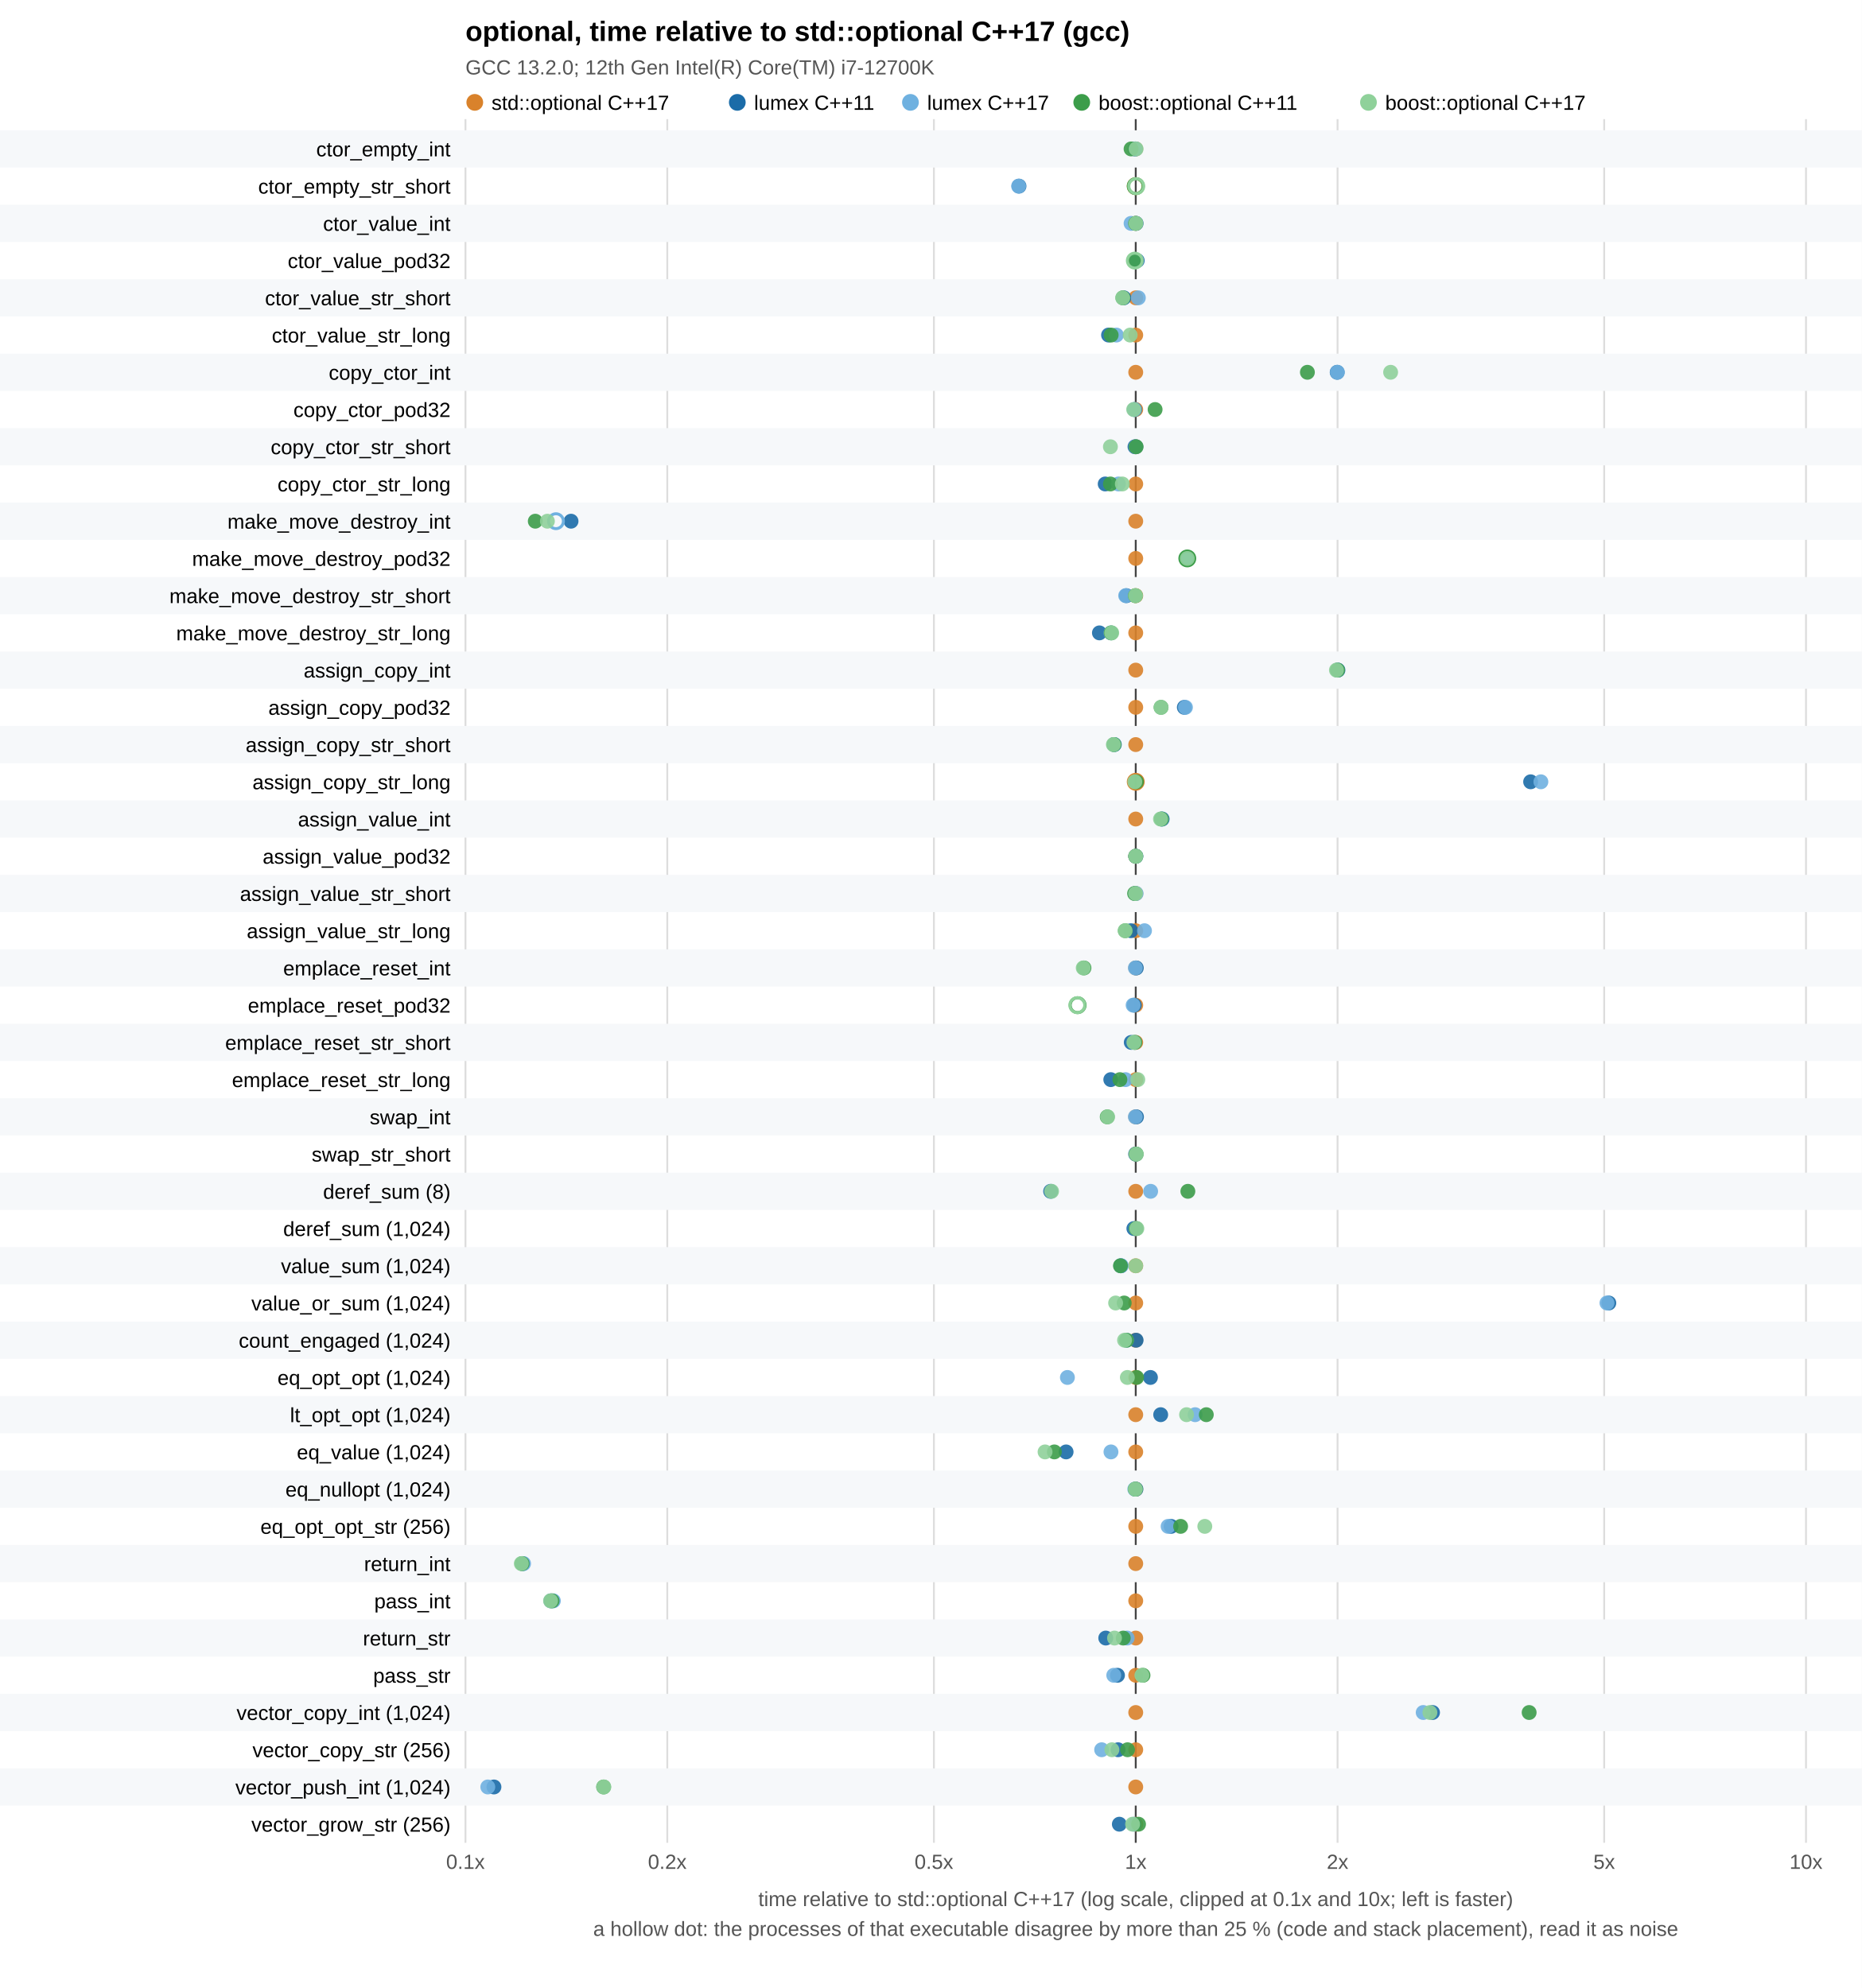
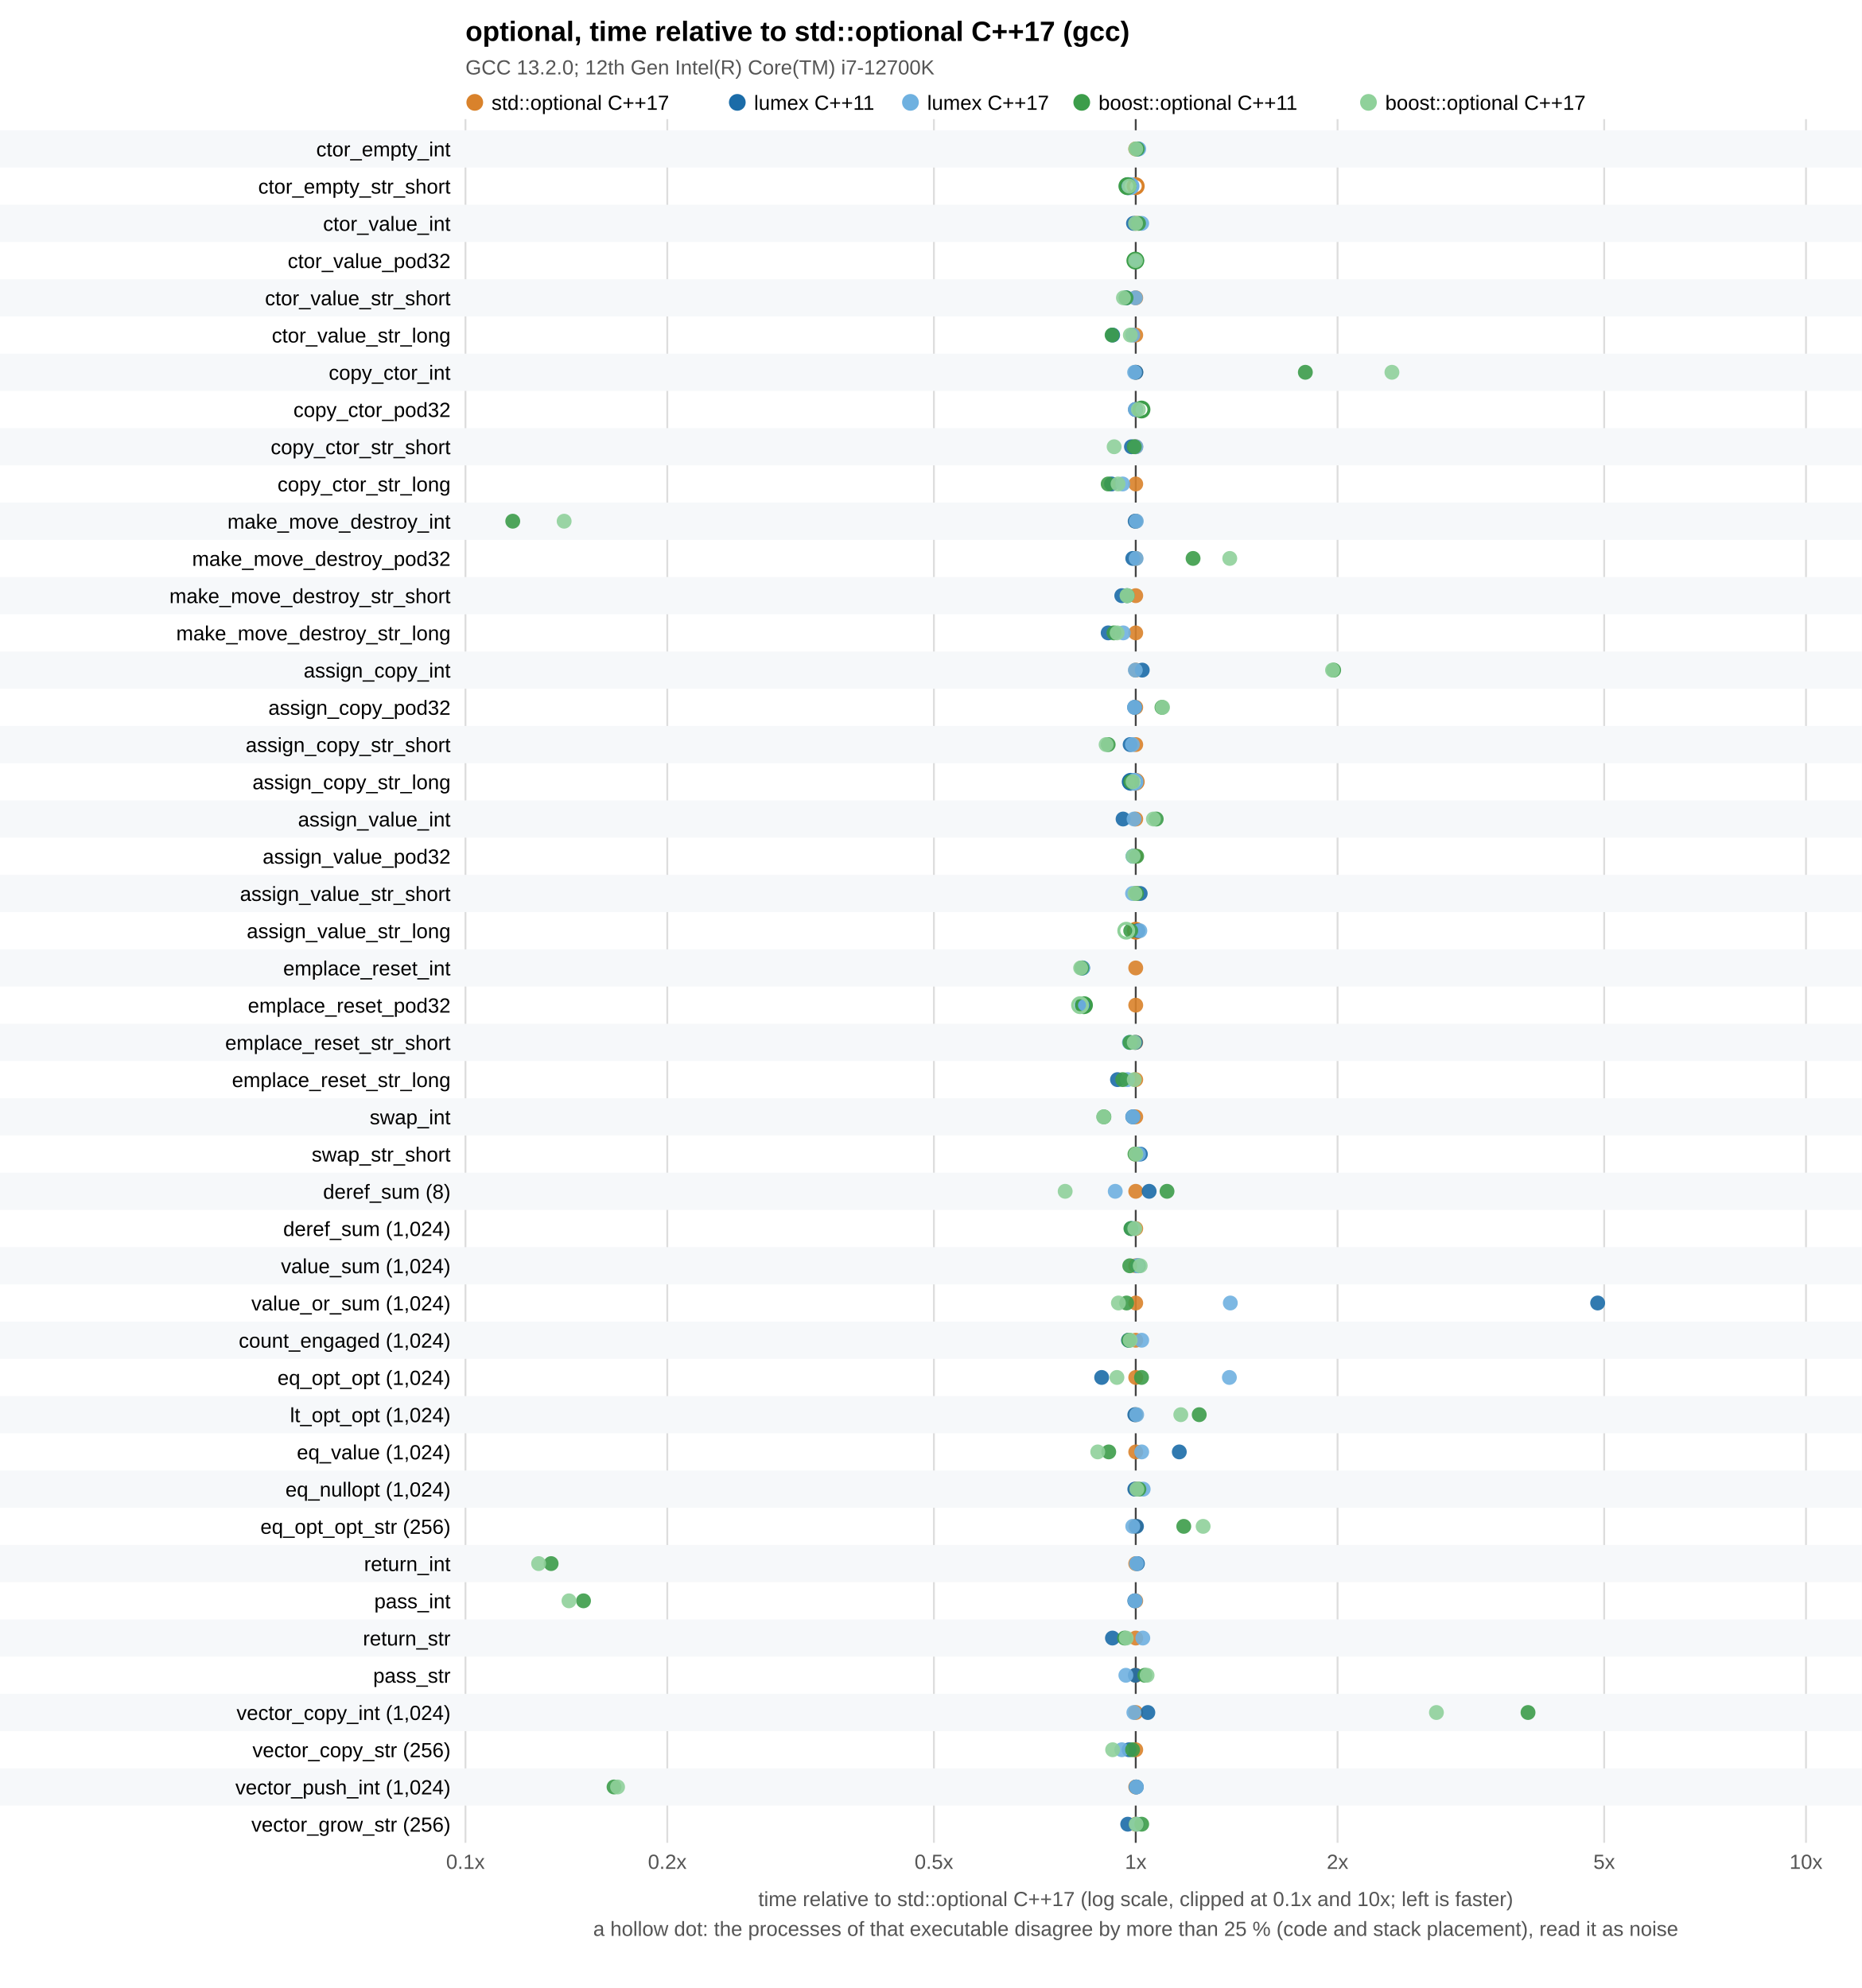
<svg xmlns="http://www.w3.org/2000/svg" width="1000" height="1068" viewBox="0 0 1000 1068" font-family="Segoe UI, Arial, sans-serif" font-size="11">
  <rect width="100%" height="100%" fill="#ffffff" />
  <text x="250" y="22" font-size="15" font-weight="bold">optional, time relative to std::optional C++17 (gcc)</text>
  <text x="250" y="40" fill="#555">GCC 13.2.0; 12th Gen Intel(R) Core(TM) i7-12700K</text>
  <circle cx="255" cy="55" r="4.5" fill="#d9822b" />
  <text x="264" y="59">std::optional C++17</text>
  <circle cx="396" cy="55" r="4.5" fill="#1b6ca8" />
  <text x="405" y="59">lumex C++11</text>
  <circle cx="489" cy="55" r="4.5" fill="#6fb1e0" />
  <text x="498" y="59">lumex C++17</text>
  <circle cx="581" cy="55" r="4.5" fill="#3c9d4a" />
  <text x="590" y="59">boost::optional C++11</text>
  <circle cx="735" cy="55" r="4.5" fill="#8fd19a" />
  <text x="744" y="59">boost::optional C++17</text>
  <line x1="250.0" y1="64" x2="250.0" y2="990" stroke="#ddd" />
  <text x="250.0" y="1004" text-anchor="middle" fill="#555">0.1x</text>
  <line x1="358.4" y1="64" x2="358.4" y2="990" stroke="#ddd" />
  <text x="358.4" y="1004" text-anchor="middle" fill="#555">0.2x</text>
  <line x1="501.6" y1="64" x2="501.6" y2="990" stroke="#ddd" />
  <text x="501.6" y="1004" text-anchor="middle" fill="#555">0.5x</text>
  <line x1="610.0" y1="64" x2="610.0" y2="990" stroke="#444" />
  <text x="610.0" y="1004" text-anchor="middle" fill="#555">1x</text>
  <line x1="718.4" y1="64" x2="718.4" y2="990" stroke="#ddd" />
  <text x="718.4" y="1004" text-anchor="middle" fill="#555">2x</text>
  <line x1="861.6" y1="64" x2="861.6" y2="990" stroke="#ddd" />
  <text x="861.6" y="1004" text-anchor="middle" fill="#555">5x</text>
  <line x1="970.0" y1="64" x2="970.0" y2="990" stroke="#ddd" />
  <text x="970.0" y="1004" text-anchor="middle" fill="#555">10x</text>
  <text x="610" y="1024" text-anchor="middle" fill="#555">time relative to std::optional C++17 (log scale, clipped at 0.1x and 10x; left is faster)</text>
  <text x="610" y="1040" text-anchor="middle" fill="#555">a hollow dot: the processes of that executable disagree by more than 25 % (code and stack placement), read it as noise</text>
  <rect x="0" y="70.0" width="1000" height="20" fill="#f6f8fa" />
  <text x="242" y="84.0" text-anchor="end">ctor_empty_int</text>
  <circle cx="610.0" cy="80.0" r="4" fill="#d9822b" fill-opacity="0.9" />
-   <circle cx="609.7" cy="80.0" r="4" fill="#1b6ca8" fill-opacity="0.9" />
-   <circle cx="609.7" cy="80.0" r="4" fill="#6fb1e0" fill-opacity="0.9" />
-   <circle cx="607.5" cy="80.0" r="4" fill="#3c9d4a" fill-opacity="0.9" />
-   <circle cx="610.2" cy="80.0" r="4" fill="#8fd19a" fill-opacity="0.9" />
+   <circle cx="611.1" cy="80.0" r="4" fill="#1b6ca8" fill-opacity="0.9" />
+   <circle cx="611.6" cy="80.0" r="4" fill="#6fb1e0" fill-opacity="0.9" />
+   <circle cx="610.8" cy="80.0" r="4" fill="#3c9d4a" fill-opacity="0.9" />
+   <circle cx="610.0" cy="80.0" r="4" fill="#8fd19a" fill-opacity="0.9" />
  <text x="242" y="104.0" text-anchor="end">ctor_empty_str_short</text>
  <circle cx="610.0" cy="100.0" r="4" fill="none" stroke="#d9822b" stroke-width="1.6" />
-   <circle cx="547.3" cy="100.0" r="4" fill="#1b6ca8" fill-opacity="0.9" />
-   <circle cx="547.1" cy="100.0" r="4" fill="#6fb1e0" fill-opacity="0.9" />
-   <circle cx="610.0" cy="100.0" r="4" fill="none" stroke="#3c9d4a" stroke-width="1.6" />
-   <circle cx="610.3" cy="100.0" r="4" fill="none" stroke="#8fd19a" stroke-width="1.6" />
+   <circle cx="606.0" cy="100.0" r="4" fill="none" stroke="#1b6ca8" stroke-width="1.6" />
+   <circle cx="607.2" cy="100.0" r="4" fill="none" stroke="#6fb1e0" stroke-width="1.6" />
+   <circle cx="605.5" cy="100.0" r="4" fill="none" stroke="#3c9d4a" stroke-width="1.6" />
+   <circle cx="606.5" cy="100.0" r="4" fill="#8fd19a" fill-opacity="0.9" />
  <rect x="0" y="110.0" width="1000" height="20" fill="#f6f8fa" />
  <text x="242" y="124.0" text-anchor="end">ctor_value_int</text>
  <circle cx="610.0" cy="120.0" r="4" fill="#d9822b" fill-opacity="0.9" />
-   <circle cx="610.2" cy="120.0" r="4" fill="#1b6ca8" fill-opacity="0.9" />
-   <circle cx="607.5" cy="120.0" r="4" fill="#6fb1e0" fill-opacity="0.9" />
-   <circle cx="609.9" cy="120.0" r="4" fill="#3c9d4a" fill-opacity="0.9" />
-   <circle cx="610.1" cy="120.0" r="4" fill="#8fd19a" fill-opacity="0.9" />
+   <circle cx="608.8" cy="120.0" r="4" fill="#1b6ca8" fill-opacity="0.9" />
+   <circle cx="613.2" cy="120.0" r="4" fill="#6fb1e0" fill-opacity="0.9" />
+   <circle cx="611.5" cy="120.0" r="4" fill="#3c9d4a" fill-opacity="0.9" />
+   <circle cx="609.9" cy="120.0" r="4" fill="#8fd19a" fill-opacity="0.9" />
  <text x="242" y="144.0" text-anchor="end">ctor_value_pod32</text>
  <circle cx="610.0" cy="140.0" r="4" fill="#d9822b" fill-opacity="0.9" />
-   <circle cx="610.8" cy="140.0" r="4" fill="#1b6ca8" fill-opacity="0.9" />
-   <circle cx="610.3" cy="140.0" r="4" fill="#6fb1e0" fill-opacity="0.9" />
-   <circle cx="610.0" cy="140.0" r="4" fill="#3c9d4a" fill-opacity="0.9" />
-   <circle cx="609.5" cy="140.0" r="4" fill="none" stroke="#8fd19a" stroke-width="1.6" />
+   <circle cx="610.4" cy="140.0" r="4" fill="#1b6ca8" fill-opacity="0.9" />
+   <circle cx="610.0" cy="140.0" r="4" fill="#6fb1e0" fill-opacity="0.9" />
+   <circle cx="609.8" cy="140.0" r="4" fill="none" stroke="#3c9d4a" stroke-width="1.6" />
+   <circle cx="609.9" cy="140.0" r="4" fill="#8fd19a" fill-opacity="0.9" />
  <rect x="0" y="150.0" width="1000" height="20" fill="#f6f8fa" />
  <text x="242" y="164.0" text-anchor="end">ctor_value_str_short</text>
  <circle cx="610.0" cy="160.0" r="4" fill="#d9822b" fill-opacity="0.9" />
-   <circle cx="603.6" cy="160.0" r="4" fill="#1b6ca8" fill-opacity="0.9" />
-   <circle cx="611.4" cy="160.0" r="4" fill="#6fb1e0" fill-opacity="0.9" />
-   <circle cx="603.1" cy="160.0" r="4" fill="#3c9d4a" fill-opacity="0.9" />
-   <circle cx="603.0" cy="160.0" r="4" fill="#8fd19a" fill-opacity="0.9" />
+   <circle cx="604.9" cy="160.0" r="4" fill="#1b6ca8" fill-opacity="0.9" />
+   <circle cx="609.8" cy="160.0" r="4" fill="#6fb1e0" fill-opacity="0.9" />
+   <circle cx="604.8" cy="160.0" r="4" fill="#3c9d4a" fill-opacity="0.9" />
+   <circle cx="603.4" cy="160.0" r="4" fill="#8fd19a" fill-opacity="0.9" />
  <text x="242" y="184.0" text-anchor="end">ctor_value_str_long</text>
  <circle cx="610.0" cy="180.0" r="4" fill="#d9822b" fill-opacity="0.9" />
-   <circle cx="595.4" cy="180.0" r="4" fill="#1b6ca8" fill-opacity="0.9" />
-   <circle cx="599.6" cy="180.0" r="4" fill="#6fb1e0" fill-opacity="0.9" />
-   <circle cx="596.8" cy="180.0" r="4" fill="#3c9d4a" fill-opacity="0.9" />
-   <circle cx="607.0" cy="180.0" r="4" fill="#8fd19a" fill-opacity="0.9" />
+   <circle cx="597.6" cy="180.0" r="4" fill="#1b6ca8" fill-opacity="0.9" />
+   <circle cx="608.4" cy="180.0" r="4" fill="#6fb1e0" fill-opacity="0.9" />
+   <circle cx="597.3" cy="180.0" r="4" fill="#3c9d4a" fill-opacity="0.9" />
+   <circle cx="607.1" cy="180.0" r="4" fill="#8fd19a" fill-opacity="0.9" />
  <rect x="0" y="190.0" width="1000" height="20" fill="#f6f8fa" />
  <text x="242" y="204.0" text-anchor="end">copy_ctor_int</text>
  <circle cx="610.0" cy="200.0" r="4" fill="#d9822b" fill-opacity="0.9" />
-   <circle cx="718.2" cy="200.0" r="4" fill="#1b6ca8" fill-opacity="0.9" />
-   <circle cx="718.3" cy="200.0" r="4" fill="#6fb1e0" fill-opacity="0.9" />
-   <circle cx="702.2" cy="200.0" r="4" fill="#3c9d4a" fill-opacity="0.9" />
-   <circle cx="746.9" cy="200.0" r="4" fill="#8fd19a" fill-opacity="0.9" />
+   <circle cx="610.1" cy="200.0" r="4" fill="#1b6ca8" fill-opacity="0.9" />
+   <circle cx="609.4" cy="200.0" r="4" fill="#6fb1e0" fill-opacity="0.9" />
+   <circle cx="701.1" cy="200.0" r="4" fill="#3c9d4a" fill-opacity="0.9" />
+   <circle cx="747.6" cy="200.0" r="4" fill="#8fd19a" fill-opacity="0.9" />
  <text x="242" y="224.0" text-anchor="end">copy_ctor_pod32</text>
  <circle cx="610.0" cy="220.0" r="4" fill="#d9822b" fill-opacity="0.9" />
-   <circle cx="609.4" cy="220.0" r="4" fill="#1b6ca8" fill-opacity="0.9" />
-   <circle cx="609.2" cy="220.0" r="4" fill="#6fb1e0" fill-opacity="0.9" />
-   <circle cx="620.4" cy="220.0" r="4" fill="#3c9d4a" fill-opacity="0.9" />
-   <circle cx="608.9" cy="220.0" r="4" fill="#8fd19a" fill-opacity="0.9" />
+   <circle cx="609.9" cy="220.0" r="4" fill="#1b6ca8" fill-opacity="0.9" />
+   <circle cx="609.8" cy="220.0" r="4" fill="#6fb1e0" fill-opacity="0.9" />
+   <circle cx="613.1" cy="220.0" r="4" fill="none" stroke="#3c9d4a" stroke-width="1.6" />
+   <circle cx="611.4" cy="220.0" r="4" fill="#8fd19a" fill-opacity="0.9" />
  <rect x="0" y="230.0" width="1000" height="20" fill="#f6f8fa" />
  <text x="242" y="244.0" text-anchor="end">copy_ctor_str_short</text>
  <circle cx="610.0" cy="240.0" r="4" fill="#d9822b" fill-opacity="0.9" />
-   <circle cx="609.6" cy="240.0" r="4" fill="#1b6ca8" fill-opacity="0.9" />
+   <circle cx="607.7" cy="240.0" r="4" fill="#1b6ca8" fill-opacity="0.9" />
  <circle cx="610.1" cy="240.0" r="4" fill="#6fb1e0" fill-opacity="0.9" />
-   <circle cx="610.2" cy="240.0" r="4" fill="#3c9d4a" fill-opacity="0.9" />
-   <circle cx="596.4" cy="240.0" r="4" fill="#8fd19a" fill-opacity="0.9" />
+   <circle cx="609.2" cy="240.0" r="4" fill="#3c9d4a" fill-opacity="0.9" />
+   <circle cx="598.4" cy="240.0" r="4" fill="#8fd19a" fill-opacity="0.9" />
  <text x="242" y="264.0" text-anchor="end">copy_ctor_str_long</text>
  <circle cx="610.0" cy="260.0" r="4" fill="#d9822b" fill-opacity="0.9" />
-   <circle cx="593.6" cy="260.0" r="4" fill="#1b6ca8" fill-opacity="0.9" />
-   <circle cx="600.7" cy="260.0" r="4" fill="#6fb1e0" fill-opacity="0.9" />
-   <circle cx="596.4" cy="260.0" r="4" fill="#3c9d4a" fill-opacity="0.9" />
-   <circle cx="602.8" cy="260.0" r="4" fill="#8fd19a" fill-opacity="0.9" />
+   <circle cx="597.0" cy="260.0" r="4" fill="#1b6ca8" fill-opacity="0.9" />
+   <circle cx="603.0" cy="260.0" r="4" fill="#6fb1e0" fill-opacity="0.9" />
+   <circle cx="595.2" cy="260.0" r="4" fill="#3c9d4a" fill-opacity="0.9" />
+   <circle cx="600.5" cy="260.0" r="4" fill="#8fd19a" fill-opacity="0.9" />
  <rect x="0" y="270.0" width="1000" height="20" fill="#f6f8fa" />
  <text x="242" y="284.0" text-anchor="end">make_move_destroy_int</text>
  <circle cx="610.0" cy="280.0" r="4" fill="#d9822b" fill-opacity="0.9" />
-   <circle cx="306.7" cy="280.0" r="4" fill="#1b6ca8" fill-opacity="0.9" />
-   <circle cx="298.6" cy="280.0" r="4" fill="none" stroke="#6fb1e0" stroke-width="1.6" />
-   <circle cx="287.5" cy="280.0" r="4" fill="#3c9d4a" fill-opacity="0.9" />
-   <circle cx="294.0" cy="280.0" r="4" fill="#8fd19a" fill-opacity="0.9" />
+   <circle cx="609.7" cy="280.0" r="4" fill="#1b6ca8" fill-opacity="0.9" />
+   <circle cx="610.3" cy="280.0" r="4" fill="#6fb1e0" fill-opacity="0.9" />
+   <circle cx="275.4" cy="280.0" r="4" fill="#3c9d4a" fill-opacity="0.9" />
+   <circle cx="303.0" cy="280.0" r="4" fill="#8fd19a" fill-opacity="0.9" />
  <text x="242" y="304.0" text-anchor="end">make_move_destroy_pod32</text>
  <circle cx="610.0" cy="300.0" r="4" fill="#d9822b" fill-opacity="0.9" />
-   <circle cx="637.9" cy="300.0" r="4" fill="#1b6ca8" fill-opacity="0.9" />
-   <circle cx="637.7" cy="300.0" r="4" fill="#6fb1e0" fill-opacity="0.9" />
-   <circle cx="637.7" cy="300.0" r="4" fill="none" stroke="#3c9d4a" stroke-width="1.6" />
-   <circle cx="637.7" cy="300.0" r="4" fill="#8fd19a" fill-opacity="0.9" />
+   <circle cx="608.4" cy="300.0" r="4" fill="#1b6ca8" fill-opacity="0.9" />
+   <circle cx="610.2" cy="300.0" r="4" fill="#6fb1e0" fill-opacity="0.9" />
+   <circle cx="640.8" cy="300.0" r="4" fill="#3c9d4a" fill-opacity="0.9" />
+   <circle cx="660.5" cy="300.0" r="4" fill="#8fd19a" fill-opacity="0.9" />
  <rect x="0" y="310.0" width="1000" height="20" fill="#f6f8fa" />
  <text x="242" y="324.0" text-anchor="end">make_move_destroy_str_short</text>
  <circle cx="610.0" cy="320.0" r="4" fill="#d9822b" fill-opacity="0.9" />
-   <circle cx="605.0" cy="320.0" r="4" fill="#1b6ca8" fill-opacity="0.9" />
-   <circle cx="604.6" cy="320.0" r="4" fill="#6fb1e0" fill-opacity="0.9" />
-   <circle cx="609.8" cy="320.0" r="4" fill="#3c9d4a" fill-opacity="0.9" />
-   <circle cx="609.9" cy="320.0" r="4" fill="#8fd19a" fill-opacity="0.9" />
+   <circle cx="602.5" cy="320.0" r="4" fill="#1b6ca8" fill-opacity="0.9" />
+   <circle cx="605.3" cy="320.0" r="4" fill="#6fb1e0" fill-opacity="0.9" />
+   <circle cx="605.4" cy="320.0" r="4" fill="#3c9d4a" fill-opacity="0.9" />
+   <circle cx="605.4" cy="320.0" r="4" fill="#8fd19a" fill-opacity="0.9" />
  <text x="242" y="344.0" text-anchor="end">make_move_destroy_str_long</text>
  <circle cx="610.0" cy="340.0" r="4" fill="#d9822b" fill-opacity="0.9" />
-   <circle cx="590.5" cy="340.0" r="4" fill="#1b6ca8" fill-opacity="0.9" />
-   <circle cx="596.7" cy="340.0" r="4" fill="#6fb1e0" fill-opacity="0.9" />
-   <circle cx="596.8" cy="340.0" r="4" fill="#3c9d4a" fill-opacity="0.9" />
-   <circle cx="597.1" cy="340.0" r="4" fill="#8fd19a" fill-opacity="0.9" />
+   <circle cx="595.2" cy="340.0" r="4" fill="#1b6ca8" fill-opacity="0.9" />
+   <circle cx="603.3" cy="340.0" r="4" fill="#6fb1e0" fill-opacity="0.9" />
+   <circle cx="598.3" cy="340.0" r="4" fill="#3c9d4a" fill-opacity="0.9" />
+   <circle cx="600.0" cy="340.0" r="4" fill="#8fd19a" fill-opacity="0.9" />
  <rect x="0" y="350.0" width="1000" height="20" fill="#f6f8fa" />
  <text x="242" y="364.0" text-anchor="end">assign_copy_int</text>
  <circle cx="610.0" cy="360.0" r="4" fill="#d9822b" fill-opacity="0.9" />
-   <circle cx="718.6" cy="360.0" r="4" fill="#1b6ca8" fill-opacity="0.9" />
-   <circle cx="718.3" cy="360.0" r="4" fill="#6fb1e0" fill-opacity="0.9" />
-   <circle cx="718.4" cy="360.0" r="4" fill="#3c9d4a" fill-opacity="0.9" />
-   <circle cx="717.8" cy="360.0" r="4" fill="#8fd19a" fill-opacity="0.9" />
+   <circle cx="613.5" cy="360.0" r="4" fill="#1b6ca8" fill-opacity="0.9" />
+   <circle cx="609.8" cy="360.0" r="4" fill="#6fb1e0" fill-opacity="0.9" />
+   <circle cx="716.3" cy="360.0" r="4" fill="#3c9d4a" fill-opacity="0.9" />
+   <circle cx="715.7" cy="360.0" r="4" fill="#8fd19a" fill-opacity="0.9" />
  <text x="242" y="384.0" text-anchor="end">assign_copy_pod32</text>
  <circle cx="610.0" cy="380.0" r="4" fill="#d9822b" fill-opacity="0.9" />
-   <circle cx="636.1" cy="380.0" r="4" fill="#1b6ca8" fill-opacity="0.9" />
-   <circle cx="636.7" cy="380.0" r="4" fill="#6fb1e0" fill-opacity="0.9" />
-   <circle cx="623.6" cy="380.0" r="4" fill="#3c9d4a" fill-opacity="0.9" />
-   <circle cx="623.6" cy="380.0" r="4" fill="#8fd19a" fill-opacity="0.9" />
+   <circle cx="609.4" cy="380.0" r="4" fill="#1b6ca8" fill-opacity="0.9" />
+   <circle cx="609.4" cy="380.0" r="4" fill="#6fb1e0" fill-opacity="0.9" />
+   <circle cx="624.1" cy="380.0" r="4" fill="#3c9d4a" fill-opacity="0.9" />
+   <circle cx="624.4" cy="380.0" r="4" fill="#8fd19a" fill-opacity="0.9" />
  <rect x="0" y="390.0" width="1000" height="20" fill="#f6f8fa" />
  <text x="242" y="404.0" text-anchor="end">assign_copy_str_short</text>
  <circle cx="610.0" cy="400.0" r="4" fill="#d9822b" fill-opacity="0.9" />
-   <circle cx="598.5" cy="400.0" r="4" fill="#1b6ca8" fill-opacity="0.9" />
-   <circle cx="598.3" cy="400.0" r="4" fill="#6fb1e0" fill-opacity="0.9" />
-   <circle cx="598.3" cy="400.0" r="4" fill="#3c9d4a" fill-opacity="0.9" />
-   <circle cx="598.0" cy="400.0" r="4" fill="#8fd19a" fill-opacity="0.9" />
+   <circle cx="607.0" cy="400.0" r="4" fill="#1b6ca8" fill-opacity="0.9" />
+   <circle cx="608.2" cy="400.0" r="4" fill="#6fb1e0" fill-opacity="0.9" />
+   <circle cx="595.2" cy="400.0" r="4" fill="#3c9d4a" fill-opacity="0.9" />
+   <circle cx="594.1" cy="400.0" r="4" fill="#8fd19a" fill-opacity="0.9" />
  <text x="242" y="424.0" text-anchor="end">assign_copy_str_long</text>
  <circle cx="610.0" cy="420.0" r="4" fill="none" stroke="#d9822b" stroke-width="1.6" />
-   <circle cx="822.1" cy="420.0" r="4" fill="#1b6ca8" fill-opacity="0.9" />
-   <circle cx="827.6" cy="420.0" r="4" fill="#6fb1e0" fill-opacity="0.9" />
-   <circle cx="610.4" cy="420.0" r="4" fill="#3c9d4a" fill-opacity="0.9" />
-   <circle cx="609.5" cy="420.0" r="4" fill="#8fd19a" fill-opacity="0.9" />
+   <circle cx="607.3" cy="420.0" r="4" fill="none" stroke="#1b6ca8" stroke-width="1.6" />
+   <circle cx="609.4" cy="420.0" r="4" fill="none" stroke="#6fb1e0" stroke-width="1.6" />
+   <circle cx="607.3" cy="420.0" r="4" fill="#3c9d4a" fill-opacity="0.9" />
+   <circle cx="608.6" cy="420.0" r="4" fill="#8fd19a" fill-opacity="0.9" />
  <rect x="0" y="430.0" width="1000" height="20" fill="#f6f8fa" />
  <text x="242" y="444.0" text-anchor="end">assign_value_int</text>
  <circle cx="610.0" cy="440.0" r="4" fill="#d9822b" fill-opacity="0.9" />
-   <circle cx="624.2" cy="440.0" r="4" fill="#1b6ca8" fill-opacity="0.9" />
-   <circle cx="623.9" cy="440.0" r="4" fill="#6fb1e0" fill-opacity="0.9" />
-   <circle cx="623.8" cy="440.0" r="4" fill="#3c9d4a" fill-opacity="0.9" />
-   <circle cx="623.3" cy="440.0" r="4" fill="#8fd19a" fill-opacity="0.9" />
+   <circle cx="603.2" cy="440.0" r="4" fill="#1b6ca8" fill-opacity="0.9" />
+   <circle cx="609.1" cy="440.0" r="4" fill="#6fb1e0" fill-opacity="0.9" />
+   <circle cx="621.0" cy="440.0" r="4" fill="#3c9d4a" fill-opacity="0.9" />
+   <circle cx="619.5" cy="440.0" r="4" fill="#8fd19a" fill-opacity="0.9" />
  <text x="242" y="464.0" text-anchor="end">assign_value_pod32</text>
  <circle cx="610.0" cy="460.0" r="4" fill="#d9822b" fill-opacity="0.9" />
-   <circle cx="610.0" cy="460.0" r="4" fill="#1b6ca8" fill-opacity="0.9" />
-   <circle cx="610.1" cy="460.0" r="4" fill="#6fb1e0" fill-opacity="0.9" />
-   <circle cx="610.0" cy="460.0" r="4" fill="#3c9d4a" fill-opacity="0.9" />
-   <circle cx="610.0" cy="460.0" r="4" fill="#8fd19a" fill-opacity="0.9" />
+   <circle cx="608.7" cy="460.0" r="4" fill="#1b6ca8" fill-opacity="0.9" />
+   <circle cx="608.5" cy="460.0" r="4" fill="#6fb1e0" fill-opacity="0.9" />
+   <circle cx="610.5" cy="460.0" r="4" fill="#3c9d4a" fill-opacity="0.9" />
+   <circle cx="608.6" cy="460.0" r="4" fill="#8fd19a" fill-opacity="0.9" />
  <rect x="0" y="470.0" width="1000" height="20" fill="#f6f8fa" />
  <text x="242" y="484.0" text-anchor="end">assign_value_str_short</text>
  <circle cx="610.0" cy="480.0" r="4" fill="#d9822b" fill-opacity="0.9" />
-   <circle cx="609.7" cy="480.0" r="4" fill="#1b6ca8" fill-opacity="0.9" />
-   <circle cx="610.2" cy="480.0" r="4" fill="#6fb1e0" fill-opacity="0.9" />
-   <circle cx="609.4" cy="480.0" r="4" fill="#3c9d4a" fill-opacity="0.9" />
-   <circle cx="609.9" cy="480.0" r="4" fill="#8fd19a" fill-opacity="0.9" />
+   <circle cx="612.4" cy="480.0" r="4" fill="#1b6ca8" fill-opacity="0.9" />
+   <circle cx="608.3" cy="480.0" r="4" fill="#6fb1e0" fill-opacity="0.9" />
+   <circle cx="610.4" cy="480.0" r="4" fill="#3c9d4a" fill-opacity="0.9" />
+   <circle cx="609.6" cy="480.0" r="4" fill="#8fd19a" fill-opacity="0.9" />
  <text x="242" y="504.0" text-anchor="end">assign_value_str_long</text>
-   <circle cx="610.0" cy="500.0" r="4" fill="#d9822b" fill-opacity="0.9" />
-   <circle cx="607.4" cy="500.0" r="4" fill="#1b6ca8" fill-opacity="0.9" />
-   <circle cx="614.7" cy="500.0" r="4" fill="#6fb1e0" fill-opacity="0.9" />
-   <circle cx="604.4" cy="500.0" r="4" fill="#3c9d4a" fill-opacity="0.9" />
-   <circle cx="604.3" cy="500.0" r="4" fill="#8fd19a" fill-opacity="0.9" />
+   <circle cx="610.0" cy="500.0" r="4" fill="none" stroke="#d9822b" stroke-width="1.6" />
+   <circle cx="611.2" cy="500.0" r="4" fill="#1b6ca8" fill-opacity="0.9" />
+   <circle cx="612.2" cy="500.0" r="4" fill="#6fb1e0" fill-opacity="0.9" />
+   <circle cx="607.3" cy="500.0" r="4" fill="#3c9d4a" fill-opacity="0.9" />
+   <circle cx="604.9" cy="500.0" r="4" fill="none" stroke="#8fd19a" stroke-width="1.6" />
  <rect x="0" y="510.0" width="1000" height="20" fill="#f6f8fa" />
  <text x="242" y="524.0" text-anchor="end">emplace_reset_int</text>
  <circle cx="610.0" cy="520.0" r="4" fill="#d9822b" fill-opacity="0.9" />
-   <circle cx="610.3" cy="520.0" r="4" fill="#1b6ca8" fill-opacity="0.9" />
-   <circle cx="609.8" cy="520.0" r="4" fill="#6fb1e0" fill-opacity="0.9" />
-   <circle cx="582.2" cy="520.0" r="4" fill="#3c9d4a" fill-opacity="0.9" />
-   <circle cx="581.8" cy="520.0" r="4" fill="#8fd19a" fill-opacity="0.9" />
+   <circle cx="581.5" cy="520.0" r="4" fill="#1b6ca8" fill-opacity="0.9" />
+   <circle cx="581.4" cy="520.0" r="4" fill="#6fb1e0" fill-opacity="0.9" />
+   <circle cx="581.0" cy="520.0" r="4" fill="#3c9d4a" fill-opacity="0.9" />
+   <circle cx="580.4" cy="520.0" r="4" fill="#8fd19a" fill-opacity="0.9" />
  <text x="242" y="544.0" text-anchor="end">emplace_reset_pod32</text>
  <circle cx="610.0" cy="540.0" r="4" fill="#d9822b" fill-opacity="0.9" />
-   <circle cx="609.2" cy="540.0" r="4" fill="#1b6ca8" fill-opacity="0.9" />
-   <circle cx="608.6" cy="540.0" r="4" fill="#6fb1e0" fill-opacity="0.9" />
-   <circle cx="578.8" cy="540.0" r="4" fill="none" stroke="#3c9d4a" stroke-width="1.6" />
-   <circle cx="578.6" cy="540.0" r="4" fill="none" stroke="#8fd19a" stroke-width="1.6" />
+   <circle cx="582.4" cy="540.0" r="4" fill="#1b6ca8" fill-opacity="0.9" />
+   <circle cx="581.0" cy="540.0" r="4" fill="#6fb1e0" fill-opacity="0.9" />
+   <circle cx="582.2" cy="540.0" r="4" fill="none" stroke="#3c9d4a" stroke-width="1.6" />
+   <circle cx="580.1" cy="540.0" r="4" fill="none" stroke="#8fd19a" stroke-width="1.6" />
  <rect x="0" y="550.0" width="1000" height="20" fill="#f6f8fa" />
  <text x="242" y="564.0" text-anchor="end">emplace_reset_str_short</text>
  <circle cx="610.0" cy="560.0" r="4" fill="#d9822b" fill-opacity="0.9" />
-   <circle cx="607.6" cy="560.0" r="4" fill="#1b6ca8" fill-opacity="0.9" />
-   <circle cx="609.4" cy="560.0" r="4" fill="#6fb1e0" fill-opacity="0.9" />
-   <circle cx="609.5" cy="560.0" r="4" fill="#3c9d4a" fill-opacity="0.9" />
-   <circle cx="609.0" cy="560.0" r="4" fill="#8fd19a" fill-opacity="0.9" />
+   <circle cx="609.8" cy="560.0" r="4" fill="#1b6ca8" fill-opacity="0.9" />
+   <circle cx="606.6" cy="560.0" r="4" fill="#6fb1e0" fill-opacity="0.9" />
+   <circle cx="606.9" cy="560.0" r="4" fill="#3c9d4a" fill-opacity="0.9" />
+   <circle cx="609.2" cy="560.0" r="4" fill="#8fd19a" fill-opacity="0.9" />
  <text x="242" y="584.0" text-anchor="end">emplace_reset_str_long</text>
  <circle cx="610.0" cy="580.0" r="4" fill="#d9822b" fill-opacity="0.9" />
-   <circle cx="596.6" cy="580.0" r="4" fill="#1b6ca8" fill-opacity="0.9" />
-   <circle cx="604.5" cy="580.0" r="4" fill="#6fb1e0" fill-opacity="0.9" />
-   <circle cx="601.5" cy="580.0" r="4" fill="#3c9d4a" fill-opacity="0.9" />
-   <circle cx="611.1" cy="580.0" r="4" fill="#8fd19a" fill-opacity="0.9" />
+   <circle cx="600.2" cy="580.0" r="4" fill="#1b6ca8" fill-opacity="0.9" />
+   <circle cx="605.6" cy="580.0" r="4" fill="#6fb1e0" fill-opacity="0.9" />
+   <circle cx="603.0" cy="580.0" r="4" fill="#3c9d4a" fill-opacity="0.9" />
+   <circle cx="609.2" cy="580.0" r="4" fill="#8fd19a" fill-opacity="0.9" />
  <rect x="0" y="590.0" width="1000" height="20" fill="#f6f8fa" />
  <text x="242" y="604.0" text-anchor="end">swap_int</text>
  <circle cx="610.0" cy="600.0" r="4" fill="#d9822b" fill-opacity="0.9" />
-   <circle cx="610.4" cy="600.0" r="4" fill="#1b6ca8" fill-opacity="0.9" />
-   <circle cx="609.8" cy="600.0" r="4" fill="#6fb1e0" fill-opacity="0.9" />
-   <circle cx="594.7" cy="600.0" r="4" fill="#3c9d4a" fill-opacity="0.9" />
-   <circle cx="594.9" cy="600.0" r="4" fill="#8fd19a" fill-opacity="0.9" />
+   <circle cx="608.4" cy="600.0" r="4" fill="#1b6ca8" fill-opacity="0.9" />
+   <circle cx="608.5" cy="600.0" r="4" fill="#6fb1e0" fill-opacity="0.9" />
+   <circle cx="592.9" cy="600.0" r="4" fill="#3c9d4a" fill-opacity="0.9" />
+   <circle cx="592.8" cy="600.0" r="4" fill="#8fd19a" fill-opacity="0.9" />
  <text x="242" y="624.0" text-anchor="end">swap_str_short</text>
  <circle cx="610.0" cy="620.0" r="4" fill="#d9822b" fill-opacity="0.9" />
-   <circle cx="610.1" cy="620.0" r="4" fill="#1b6ca8" fill-opacity="0.9" />
-   <circle cx="609.9" cy="620.0" r="4" fill="#6fb1e0" fill-opacity="0.9" />
-   <circle cx="610.2" cy="620.0" r="4" fill="#3c9d4a" fill-opacity="0.9" />
-   <circle cx="610.3" cy="620.0" r="4" fill="#8fd19a" fill-opacity="0.9" />
+   <circle cx="612.5" cy="620.0" r="4" fill="#1b6ca8" fill-opacity="0.9" />
+   <circle cx="611.5" cy="620.0" r="4" fill="#6fb1e0" fill-opacity="0.9" />
+   <circle cx="609.6" cy="620.0" r="4" fill="#3c9d4a" fill-opacity="0.9" />
+   <circle cx="610.1" cy="620.0" r="4" fill="#8fd19a" fill-opacity="0.9" />
  <rect x="0" y="630.0" width="1000" height="20" fill="#f6f8fa" />
  <text x="242" y="644.0" text-anchor="end">deref_sum (8)</text>
  <circle cx="610.0" cy="640.0" r="4" fill="#d9822b" fill-opacity="0.9" />
-   <circle cx="564.3" cy="640.0" r="4" fill="#1b6ca8" fill-opacity="0.9" />
-   <circle cx="618.0" cy="640.0" r="4" fill="#6fb1e0" fill-opacity="0.9" />
-   <circle cx="638.0" cy="640.0" r="4" fill="#3c9d4a" fill-opacity="0.9" />
-   <circle cx="564.8" cy="640.0" r="4" fill="#8fd19a" fill-opacity="0.9" />
+   <circle cx="617.2" cy="640.0" r="4" fill="#1b6ca8" fill-opacity="0.9" />
+   <circle cx="599.0" cy="640.0" r="4" fill="#6fb1e0" fill-opacity="0.9" />
+   <circle cx="626.8" cy="640.0" r="4" fill="#3c9d4a" fill-opacity="0.9" />
+   <circle cx="572.1" cy="640.0" r="4" fill="#8fd19a" fill-opacity="0.9" />
  <text x="242" y="664.0" text-anchor="end">deref_sum (1,024)</text>
  <circle cx="610.0" cy="660.0" r="4" fill="#d9822b" fill-opacity="0.9" />
-   <circle cx="609.0" cy="660.0" r="4" fill="#1b6ca8" fill-opacity="0.9" />
-   <circle cx="610.1" cy="660.0" r="4" fill="#6fb1e0" fill-opacity="0.9" />
-   <circle cx="610.2" cy="660.0" r="4" fill="#3c9d4a" fill-opacity="0.9" />
-   <circle cx="610.6" cy="660.0" r="4" fill="#8fd19a" fill-opacity="0.9" />
+   <circle cx="607.6" cy="660.0" r="4" fill="#1b6ca8" fill-opacity="0.9" />
+   <circle cx="608.5" cy="660.0" r="4" fill="#6fb1e0" fill-opacity="0.9" />
+   <circle cx="607.4" cy="660.0" r="4" fill="#3c9d4a" fill-opacity="0.9" />
+   <circle cx="609.5" cy="660.0" r="4" fill="#8fd19a" fill-opacity="0.9" />
  <rect x="0" y="670.0" width="1000" height="20" fill="#f6f8fa" />
  <text x="242" y="684.0" text-anchor="end">value_sum (1,024)</text>
  <circle cx="610.0" cy="680.0" r="4" fill="#d9822b" fill-opacity="0.9" />
-   <circle cx="602.0" cy="680.0" r="4" fill="#1b6ca8" fill-opacity="0.9" />
-   <circle cx="602.2" cy="680.0" r="4" fill="#6fb1e0" fill-opacity="0.9" />
-   <circle cx="601.8" cy="680.0" r="4" fill="#3c9d4a" fill-opacity="0.9" />
-   <circle cx="610.0" cy="680.0" r="4" fill="#8fd19a" fill-opacity="0.9" />
+   <circle cx="611.4" cy="680.0" r="4" fill="#1b6ca8" fill-opacity="0.9" />
+   <circle cx="610.7" cy="680.0" r="4" fill="#6fb1e0" fill-opacity="0.9" />
+   <circle cx="606.8" cy="680.0" r="4" fill="#3c9d4a" fill-opacity="0.9" />
+   <circle cx="612.4" cy="680.0" r="4" fill="#8fd19a" fill-opacity="0.9" />
  <text x="242" y="704.0" text-anchor="end">value_or_sum (1,024)</text>
  <circle cx="610.0" cy="700.0" r="4" fill="#d9822b" fill-opacity="0.9" />
-   <circle cx="864.1" cy="700.0" r="4" fill="#1b6ca8" fill-opacity="0.9" />
-   <circle cx="863.1" cy="700.0" r="4" fill="#6fb1e0" fill-opacity="0.9" />
-   <circle cx="603.8" cy="700.0" r="4" fill="#3c9d4a" fill-opacity="0.9" />
-   <circle cx="599.2" cy="700.0" r="4" fill="#8fd19a" fill-opacity="0.9" />
+   <circle cx="858.1" cy="700.0" r="4" fill="#1b6ca8" fill-opacity="0.9" />
+   <circle cx="660.8" cy="700.0" r="4" fill="#6fb1e0" fill-opacity="0.9" />
+   <circle cx="605.1" cy="700.0" r="4" fill="#3c9d4a" fill-opacity="0.9" />
+   <circle cx="600.7" cy="700.0" r="4" fill="#8fd19a" fill-opacity="0.9" />
  <rect x="0" y="710.0" width="1000" height="20" fill="#f6f8fa" />
  <text x="242" y="724.0" text-anchor="end">count_engaged (1,024)</text>
  <circle cx="610.0" cy="720.0" r="4" fill="#d9822b" fill-opacity="0.9" />
-   <circle cx="610.2" cy="720.0" r="4" fill="#1b6ca8" fill-opacity="0.9" />
-   <circle cx="605.0" cy="720.0" r="4" fill="#6fb1e0" fill-opacity="0.9" />
-   <circle cx="605.1" cy="720.0" r="4" fill="#3c9d4a" fill-opacity="0.9" />
-   <circle cx="604.0" cy="720.0" r="4" fill="#8fd19a" fill-opacity="0.9" />
+   <circle cx="606.1" cy="720.0" r="4" fill="#1b6ca8" fill-opacity="0.9" />
+   <circle cx="613.2" cy="720.0" r="4" fill="#6fb1e0" fill-opacity="0.9" />
+   <circle cx="606.3" cy="720.0" r="4" fill="#3c9d4a" fill-opacity="0.9" />
+   <circle cx="607.0" cy="720.0" r="4" fill="#8fd19a" fill-opacity="0.9" />
  <text x="242" y="744.0" text-anchor="end">eq_opt_opt (1,024)</text>
  <circle cx="610.0" cy="740.0" r="4" fill="#d9822b" fill-opacity="0.9" />
-   <circle cx="617.9" cy="740.0" r="4" fill="#1b6ca8" fill-opacity="0.9" />
-   <circle cx="573.3" cy="740.0" r="4" fill="#6fb1e0" fill-opacity="0.9" />
-   <circle cx="610.5" cy="740.0" r="4" fill="#3c9d4a" fill-opacity="0.9" />
-   <circle cx="605.5" cy="740.0" r="4" fill="#8fd19a" fill-opacity="0.9" />
+   <circle cx="591.7" cy="740.0" r="4" fill="#1b6ca8" fill-opacity="0.9" />
+   <circle cx="660.3" cy="740.0" r="4" fill="#6fb1e0" fill-opacity="0.9" />
+   <circle cx="613.1" cy="740.0" r="4" fill="#3c9d4a" fill-opacity="0.9" />
+   <circle cx="599.9" cy="740.0" r="4" fill="#8fd19a" fill-opacity="0.9" />
  <rect x="0" y="750.0" width="1000" height="20" fill="#f6f8fa" />
  <text x="242" y="764.0" text-anchor="end">lt_opt_opt (1,024)</text>
  <circle cx="610.0" cy="760.0" r="4" fill="#d9822b" fill-opacity="0.9" />
-   <circle cx="623.4" cy="760.0" r="4" fill="#1b6ca8" fill-opacity="0.9" />
-   <circle cx="641.9" cy="760.0" r="4" fill="#6fb1e0" fill-opacity="0.9" />
-   <circle cx="647.9" cy="760.0" r="4" fill="#3c9d4a" fill-opacity="0.9" />
-   <circle cx="637.3" cy="760.0" r="4" fill="#8fd19a" fill-opacity="0.9" />
+   <circle cx="609.5" cy="760.0" r="4" fill="#1b6ca8" fill-opacity="0.9" />
+   <circle cx="610.5" cy="760.0" r="4" fill="#6fb1e0" fill-opacity="0.9" />
+   <circle cx="644.1" cy="760.0" r="4" fill="#3c9d4a" fill-opacity="0.9" />
+   <circle cx="634.2" cy="760.0" r="4" fill="#8fd19a" fill-opacity="0.9" />
  <text x="242" y="784.0" text-anchor="end">eq_value (1,024)</text>
  <circle cx="610.0" cy="780.0" r="4" fill="#d9822b" fill-opacity="0.9" />
-   <circle cx="572.6" cy="780.0" r="4" fill="#1b6ca8" fill-opacity="0.9" />
-   <circle cx="596.7" cy="780.0" r="4" fill="#6fb1e0" fill-opacity="0.9" />
-   <circle cx="566.3" cy="780.0" r="4" fill="#3c9d4a" fill-opacity="0.9" />
-   <circle cx="561.3" cy="780.0" r="4" fill="#8fd19a" fill-opacity="0.9" />
+   <circle cx="633.4" cy="780.0" r="4" fill="#1b6ca8" fill-opacity="0.9" />
+   <circle cx="613.2" cy="780.0" r="4" fill="#6fb1e0" fill-opacity="0.9" />
+   <circle cx="595.5" cy="780.0" r="4" fill="#3c9d4a" fill-opacity="0.9" />
+   <circle cx="589.6" cy="780.0" r="4" fill="#8fd19a" fill-opacity="0.9" />
  <rect x="0" y="790.0" width="1000" height="20" fill="#f6f8fa" />
  <text x="242" y="804.0" text-anchor="end">eq_nullopt (1,024)</text>
  <circle cx="610.0" cy="800.0" r="4" fill="#d9822b" fill-opacity="0.9" />
-   <circle cx="610.1" cy="800.0" r="4" fill="#1b6ca8" fill-opacity="0.9" />
-   <circle cx="609.5" cy="800.0" r="4" fill="#6fb1e0" fill-opacity="0.9" />
-   <circle cx="609.8" cy="800.0" r="4" fill="#3c9d4a" fill-opacity="0.9" />
-   <circle cx="609.8" cy="800.0" r="4" fill="#8fd19a" fill-opacity="0.9" />
+   <circle cx="609.5" cy="800.0" r="4" fill="#1b6ca8" fill-opacity="0.9" />
+   <circle cx="614.0" cy="800.0" r="4" fill="#6fb1e0" fill-opacity="0.9" />
+   <circle cx="611.7" cy="800.0" r="4" fill="#3c9d4a" fill-opacity="0.9" />
+   <circle cx="610.6" cy="800.0" r="4" fill="#8fd19a" fill-opacity="0.9" />
  <text x="242" y="824.0" text-anchor="end">eq_opt_opt_str (256)</text>
  <circle cx="610.0" cy="820.0" r="4" fill="#d9822b" fill-opacity="0.9" />
-   <circle cx="629.0" cy="820.0" r="4" fill="#1b6ca8" fill-opacity="0.9" />
-   <circle cx="627.4" cy="820.0" r="4" fill="#6fb1e0" fill-opacity="0.9" />
-   <circle cx="634.1" cy="820.0" r="4" fill="#3c9d4a" fill-opacity="0.9" />
-   <circle cx="647.1" cy="820.0" r="4" fill="#8fd19a" fill-opacity="0.9" />
+   <circle cx="610.4" cy="820.0" r="4" fill="#1b6ca8" fill-opacity="0.9" />
+   <circle cx="608.4" cy="820.0" r="4" fill="#6fb1e0" fill-opacity="0.9" />
+   <circle cx="635.8" cy="820.0" r="4" fill="#3c9d4a" fill-opacity="0.9" />
+   <circle cx="646.2" cy="820.0" r="4" fill="#8fd19a" fill-opacity="0.9" />
  <rect x="0" y="830.0" width="1000" height="20" fill="#f6f8fa" />
  <text x="242" y="844.0" text-anchor="end">return_int</text>
  <circle cx="610.0" cy="840.0" r="4" fill="#d9822b" fill-opacity="0.9" />
-   <circle cx="280.6" cy="840.0" r="4" fill="#1b6ca8" fill-opacity="0.9" />
-   <circle cx="281.2" cy="840.0" r="4" fill="#6fb1e0" fill-opacity="0.9" />
-   <circle cx="280.4" cy="840.0" r="4" fill="#3c9d4a" fill-opacity="0.9" />
-   <circle cx="280.0" cy="840.0" r="4" fill="#8fd19a" fill-opacity="0.9" />
+   <circle cx="610.9" cy="840.0" r="4" fill="#1b6ca8" fill-opacity="0.9" />
+   <circle cx="610.4" cy="840.0" r="4" fill="#6fb1e0" fill-opacity="0.9" />
+   <circle cx="296.0" cy="840.0" r="4" fill="#3c9d4a" fill-opacity="0.9" />
+   <circle cx="289.3" cy="840.0" r="4" fill="#8fd19a" fill-opacity="0.9" />
  <text x="242" y="864.0" text-anchor="end">pass_int</text>
  <circle cx="610.0" cy="860.0" r="4" fill="#d9822b" fill-opacity="0.9" />
-   <circle cx="295.9" cy="860.0" r="4" fill="#1b6ca8" fill-opacity="0.9" />
-   <circle cx="297.2" cy="860.0" r="4" fill="#6fb1e0" fill-opacity="0.9" />
-   <circle cx="296.5" cy="860.0" r="4" fill="#3c9d4a" fill-opacity="0.9" />
-   <circle cx="295.7" cy="860.0" r="4" fill="#8fd19a" fill-opacity="0.9" />
+   <circle cx="609.5" cy="860.0" r="4" fill="#1b6ca8" fill-opacity="0.9" />
+   <circle cx="609.7" cy="860.0" r="4" fill="#6fb1e0" fill-opacity="0.9" />
+   <circle cx="313.4" cy="860.0" r="4" fill="#3c9d4a" fill-opacity="0.9" />
+   <circle cx="305.6" cy="860.0" r="4" fill="#8fd19a" fill-opacity="0.9" />
  <rect x="0" y="870.0" width="1000" height="20" fill="#f6f8fa" />
  <text x="242" y="884.0" text-anchor="end">return_str</text>
  <circle cx="610.0" cy="880.0" r="4" fill="#d9822b" fill-opacity="0.9" />
-   <circle cx="593.9" cy="880.0" r="4" fill="#1b6ca8" fill-opacity="0.9" />
-   <circle cx="605.4" cy="880.0" r="4" fill="#6fb1e0" fill-opacity="0.9" />
-   <circle cx="603.3" cy="880.0" r="4" fill="#3c9d4a" fill-opacity="0.9" />
-   <circle cx="598.6" cy="880.0" r="4" fill="#8fd19a" fill-opacity="0.9" />
+   <circle cx="597.5" cy="880.0" r="4" fill="#1b6ca8" fill-opacity="0.9" />
+   <circle cx="613.8" cy="880.0" r="4" fill="#6fb1e0" fill-opacity="0.9" />
+   <circle cx="604.0" cy="880.0" r="4" fill="#3c9d4a" fill-opacity="0.9" />
+   <circle cx="604.9" cy="880.0" r="4" fill="#8fd19a" fill-opacity="0.9" />
  <text x="242" y="904.0" text-anchor="end">pass_str</text>
  <circle cx="610.0" cy="900.0" r="4" fill="#d9822b" fill-opacity="0.9" />
-   <circle cx="600.2" cy="900.0" r="4" fill="#1b6ca8" fill-opacity="0.9" />
-   <circle cx="598.2" cy="900.0" r="4" fill="#6fb1e0" fill-opacity="0.9" />
-   <circle cx="613.9" cy="900.0" r="4" fill="#3c9d4a" fill-opacity="0.9" />
-   <circle cx="613.3" cy="900.0" r="4" fill="#8fd19a" fill-opacity="0.9" />
+   <circle cx="609.8" cy="900.0" r="4" fill="#1b6ca8" fill-opacity="0.9" />
+   <circle cx="604.7" cy="900.0" r="4" fill="#6fb1e0" fill-opacity="0.9" />
+   <circle cx="614.9" cy="900.0" r="4" fill="#3c9d4a" fill-opacity="0.9" />
+   <circle cx="616.1" cy="900.0" r="4" fill="#8fd19a" fill-opacity="0.9" />
  <rect x="0" y="910.0" width="1000" height="20" fill="#f6f8fa" />
  <text x="242" y="924.0" text-anchor="end">vector_copy_int (1,024)</text>
  <circle cx="610.0" cy="920.0" r="4" fill="#d9822b" fill-opacity="0.9" />
-   <circle cx="769.4" cy="920.0" r="4" fill="#1b6ca8" fill-opacity="0.9" />
-   <circle cx="764.4" cy="920.0" r="4" fill="#6fb1e0" fill-opacity="0.9" />
-   <circle cx="821.3" cy="920.0" r="4" fill="#3c9d4a" fill-opacity="0.9" />
-   <circle cx="768.0" cy="920.0" r="4" fill="#8fd19a" fill-opacity="0.9" />
+   <circle cx="616.5" cy="920.0" r="4" fill="#1b6ca8" fill-opacity="0.9" />
+   <circle cx="609.0" cy="920.0" r="4" fill="#6fb1e0" fill-opacity="0.9" />
+   <circle cx="820.7" cy="920.0" r="4" fill="#3c9d4a" fill-opacity="0.9" />
+   <circle cx="771.5" cy="920.0" r="4" fill="#8fd19a" fill-opacity="0.9" />
  <text x="242" y="944.0" text-anchor="end">vector_copy_str (256)</text>
  <circle cx="610.0" cy="940.0" r="4" fill="#d9822b" fill-opacity="0.9" />
-   <circle cx="600.5" cy="940.0" r="4" fill="#1b6ca8" fill-opacity="0.9" />
-   <circle cx="591.7" cy="940.0" r="4" fill="#6fb1e0" fill-opacity="0.9" />
-   <circle cx="605.6" cy="940.0" r="4" fill="#3c9d4a" fill-opacity="0.9" />
-   <circle cx="597.2" cy="940.0" r="4" fill="#8fd19a" fill-opacity="0.9" />
+   <circle cx="606.4" cy="940.0" r="4" fill="#1b6ca8" fill-opacity="0.9" />
+   <circle cx="602.5" cy="940.0" r="4" fill="#6fb1e0" fill-opacity="0.9" />
+   <circle cx="608.3" cy="940.0" r="4" fill="#3c9d4a" fill-opacity="0.9" />
+   <circle cx="597.6" cy="940.0" r="4" fill="#8fd19a" fill-opacity="0.9" />
  <rect x="0" y="950.0" width="1000" height="20" fill="#f6f8fa" />
  <text x="242" y="964.0" text-anchor="end">vector_push_int (1,024)</text>
  <circle cx="610.0" cy="960.0" r="4" fill="#d9822b" fill-opacity="0.9" />
-   <circle cx="265.3" cy="960.0" r="4" fill="#1b6ca8" fill-opacity="0.9" />
-   <circle cx="262.0" cy="960.0" r="4" fill="#6fb1e0" fill-opacity="0.9" />
-   <circle cx="324.2" cy="960.0" r="4" fill="#3c9d4a" fill-opacity="0.9" />
-   <circle cx="324.3" cy="960.0" r="4" fill="#8fd19a" fill-opacity="0.9" />
+   <circle cx="610.3" cy="960.0" r="4" fill="#1b6ca8" fill-opacity="0.9" />
+   <circle cx="610.3" cy="960.0" r="4" fill="#6fb1e0" fill-opacity="0.9" />
+   <circle cx="329.8" cy="960.0" r="4" fill="#3c9d4a" fill-opacity="0.9" />
+   <circle cx="331.7" cy="960.0" r="4" fill="#8fd19a" fill-opacity="0.9" />
  <text x="242" y="984.0" text-anchor="end">vector_grow_str (256)</text>
  <circle cx="610.0" cy="980.0" r="4" fill="#d9822b" fill-opacity="0.9" />
-   <circle cx="601.2" cy="980.0" r="4" fill="#1b6ca8" fill-opacity="0.9" />
-   <circle cx="609.1" cy="980.0" r="4" fill="#6fb1e0" fill-opacity="0.9" />
-   <circle cx="611.5" cy="980.0" r="4" fill="#3c9d4a" fill-opacity="0.9" />
-   <circle cx="608.3" cy="980.0" r="4" fill="#8fd19a" fill-opacity="0.9" />
+   <circle cx="605.7" cy="980.0" r="4" fill="#1b6ca8" fill-opacity="0.9" />
+   <circle cx="610.7" cy="980.0" r="4" fill="#6fb1e0" fill-opacity="0.9" />
+   <circle cx="613.2" cy="980.0" r="4" fill="#3c9d4a" fill-opacity="0.9" />
+   <circle cx="610.2" cy="980.0" r="4" fill="#8fd19a" fill-opacity="0.9" />
</svg>
